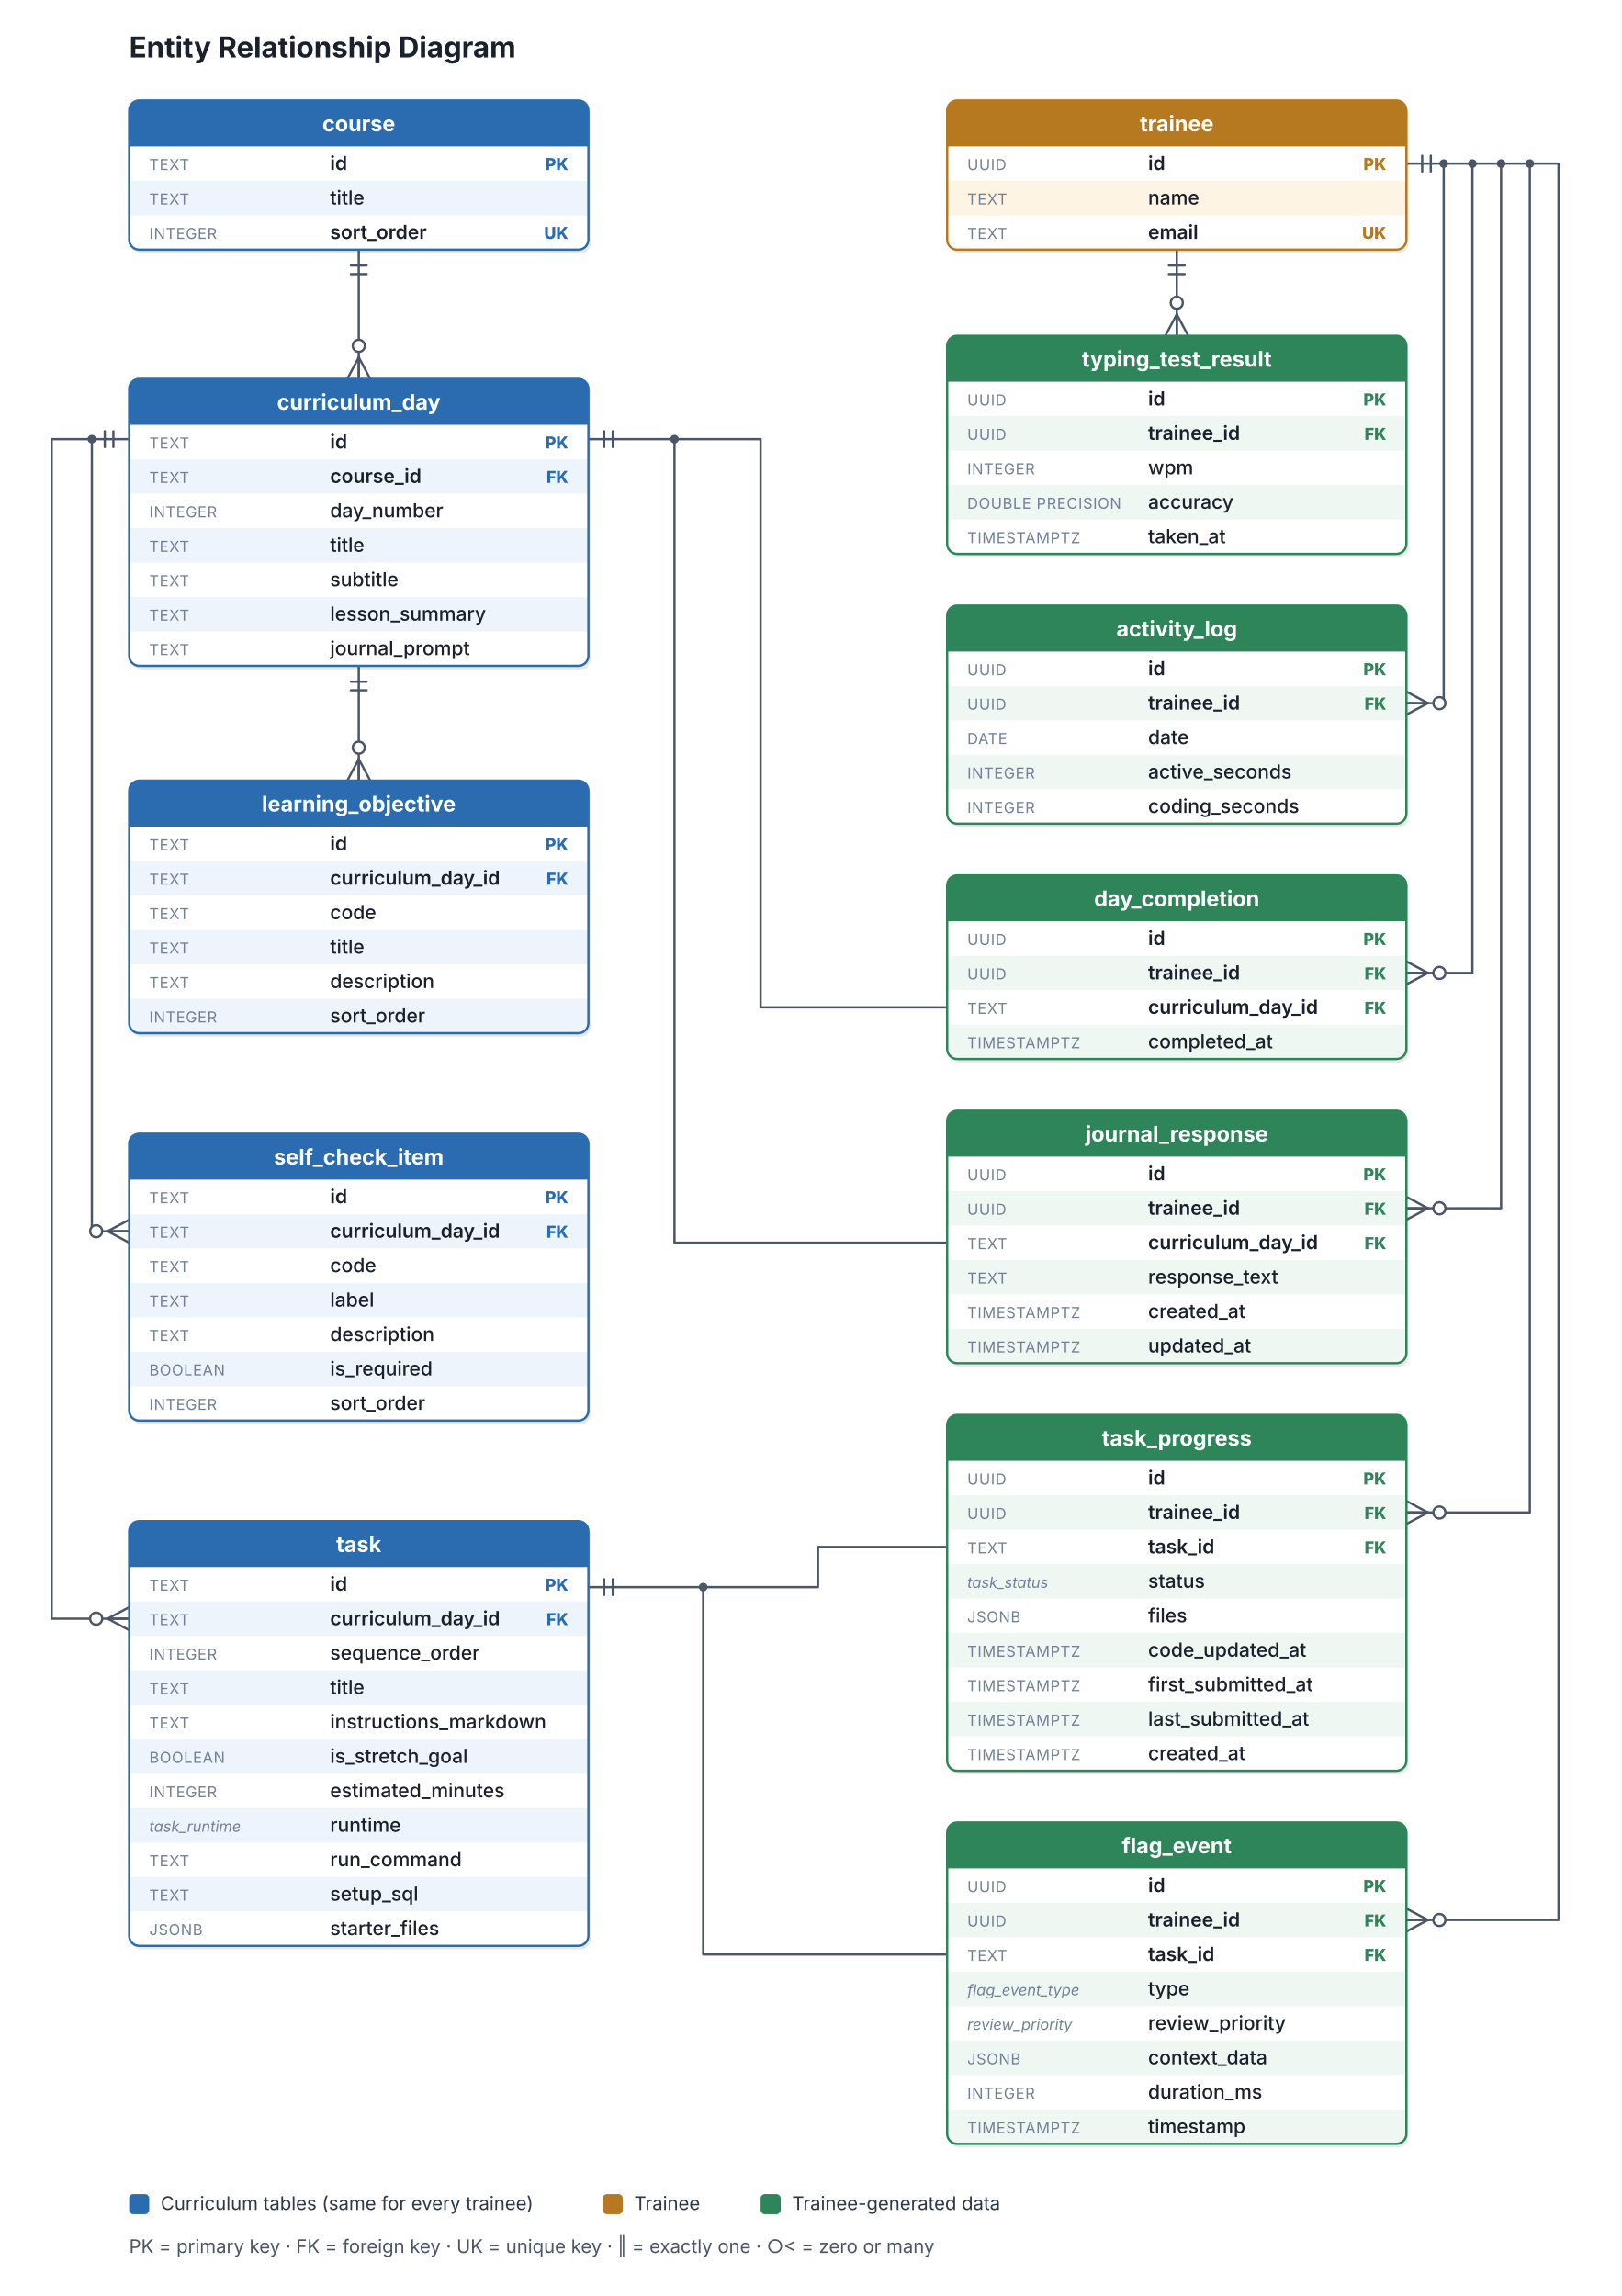
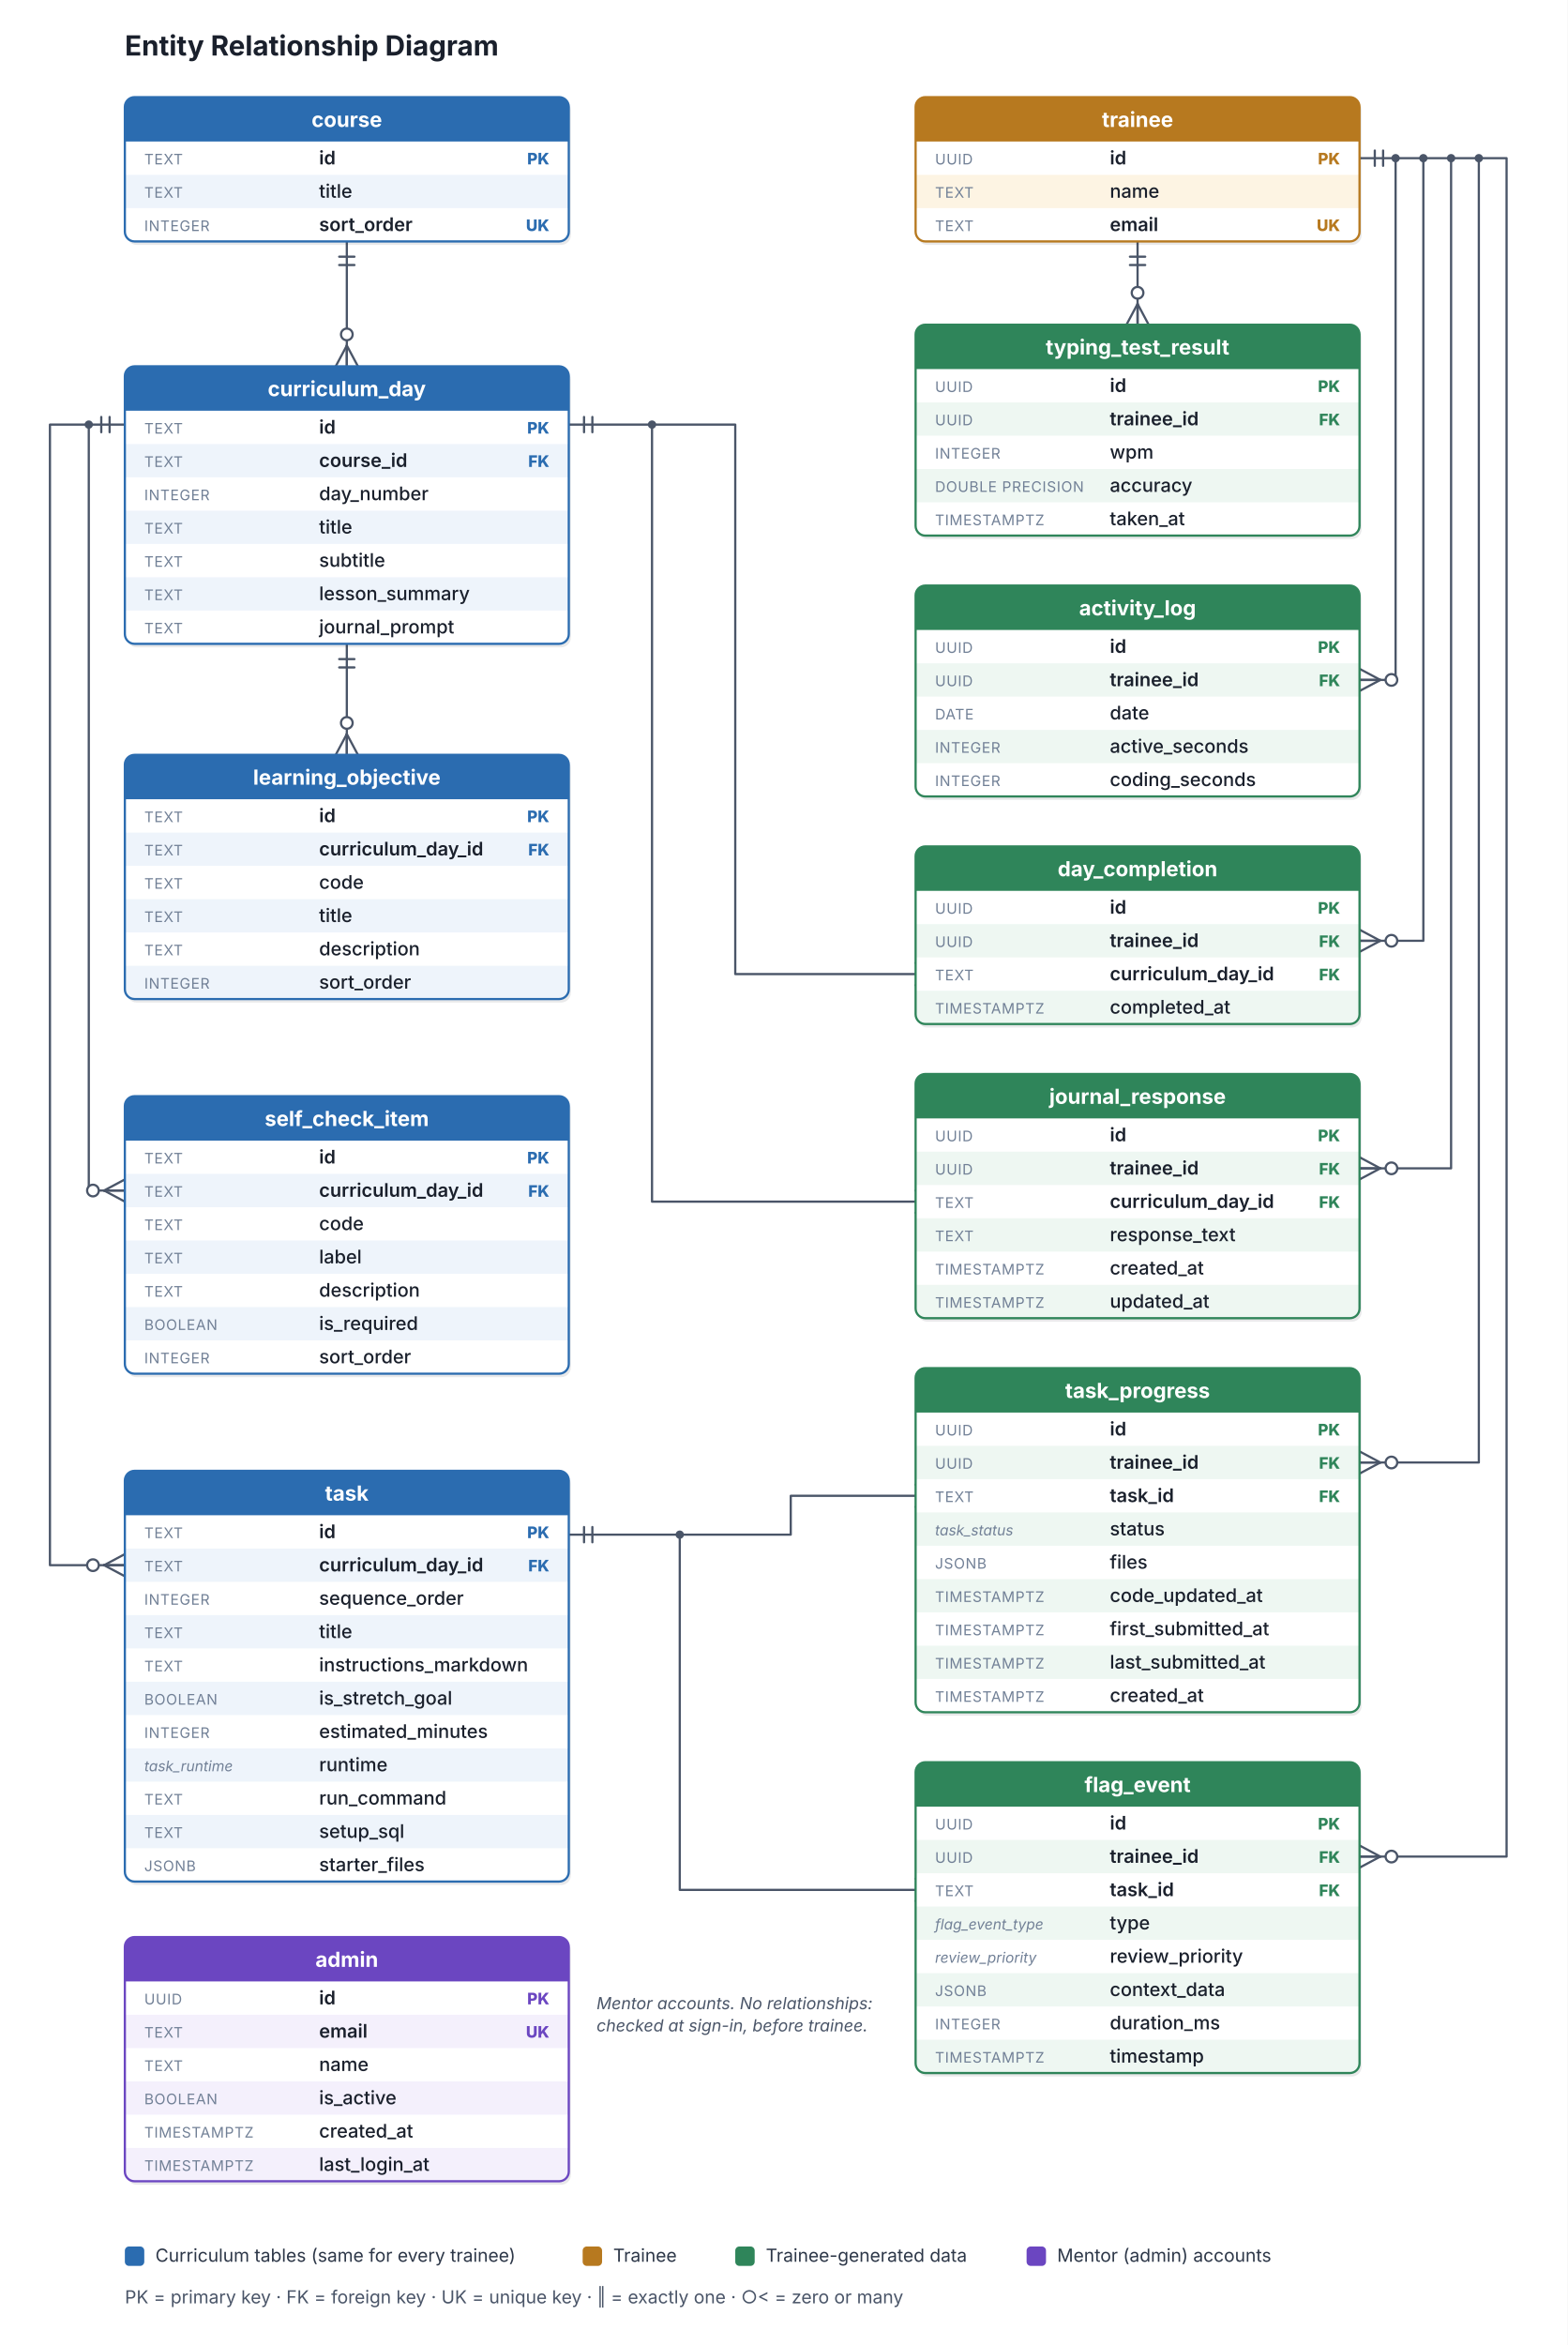
- <svg xmlns="http://www.w3.org/2000/svg" viewBox="0 0 1130 1600" width="1130" height="1600" font-family="Inter, 'Helvetica Neue', Helvetica, Arial, 'Liberation Sans', sans-serif">
-   <rect width="1130" height="1600" fill="#ffffff" />
+ <svg xmlns="http://www.w3.org/2000/svg" viewBox="0 0 1130 1690" width="1130" height="1690" font-family="Inter, 'Helvetica Neue', Helvetica, Arial, 'Liberation Sans', sans-serif">
+   <rect width="1130" height="1690" fill="#ffffff" />
  <text x="90" y="40" font-size="20" font-weight="700" fill="#1a202c">Entity Relationship Diagram</text>
  <g stroke="#4a5568" stroke-width="1.6" stroke-linecap="round" stroke-linejoin="round">
    <polyline points="250.0,174.0 250.0,264.0" fill="none" />
    <line x1="255.5" y1="185.0" x2="244.5" y2="185.0" />
    <line x1="255.5" y1="191.0" x2="244.5" y2="191.0" />
    <line x1="250.0" y1="249.0" x2="242.0" y2="264.0" />
    <line x1="250.0" y1="249.0" x2="250.0" y2="264.0" />
    <line x1="250.0" y1="249.0" x2="258.0" y2="264.0" />
    <circle cx="250.0" cy="241.0" r="4.2" fill="#ffffff" />
  </g>
  <g stroke="#4a5568" stroke-width="1.6" stroke-linecap="round" stroke-linejoin="round">
    <polyline points="250.0,464.0 250.0,544.0" fill="none" />
    <line x1="255.5" y1="475.0" x2="244.5" y2="475.0" />
    <line x1="255.5" y1="481.0" x2="244.5" y2="481.0" />
    <line x1="250.0" y1="529.0" x2="242.0" y2="544.0" />
    <line x1="250.0" y1="529.0" x2="250.0" y2="544.0" />
    <line x1="250.0" y1="529.0" x2="258.0" y2="544.0" />
    <circle cx="250.0" cy="521.0" r="4.2" fill="#ffffff" />
  </g>
  <g stroke="#4a5568" stroke-width="1.6" stroke-linecap="round" stroke-linejoin="round">
    <polyline points="820.0,174.0 820.0,234.0" fill="none" />
    <line x1="825.5" y1="185.0" x2="814.5" y2="185.0" />
    <line x1="825.5" y1="191.0" x2="814.5" y2="191.0" />
    <line x1="820.0" y1="219.0" x2="812.0" y2="234.0" />
    <line x1="820.0" y1="219.0" x2="820.0" y2="234.0" />
    <line x1="820.0" y1="219.0" x2="828.0" y2="234.0" />
    <circle cx="820.0" cy="211.0" r="4.2" fill="#ffffff" />
  </g>
  <g stroke="#4a5568" stroke-width="1.6" stroke-linecap="round" stroke-linejoin="round">
    <polyline points="64.0,306.0 64.0,858.0 90.0,858.0" fill="none" />
    <circle cx="64.0" cy="306.0" r="3" fill="#4a5568" stroke="none" />
    <line x1="75.0" y1="858.0" x2="90.0" y2="866.0" />
    <line x1="75.0" y1="858.0" x2="90.0" y2="858.0" />
    <line x1="75.0" y1="858.0" x2="90.0" y2="850.0" />
    <circle cx="67.0" cy="858.0" r="4.2" fill="#ffffff" />
  </g>
  <g stroke="#4a5568" stroke-width="1.6" stroke-linecap="round" stroke-linejoin="round">
    <polyline points="90.0,306.0 36.0,306.0 36.0,1128.0 90.0,1128.0" fill="none" />
    <line x1="79.0" y1="311.5" x2="79.0" y2="300.5" />
    <line x1="73.0" y1="311.5" x2="73.0" y2="300.5" />
    <line x1="75.0" y1="1128.0" x2="90.0" y2="1136.0" />
    <line x1="75.0" y1="1128.0" x2="90.0" y2="1128.0" />
    <line x1="75.0" y1="1128.0" x2="90.0" y2="1120.0" />
    <circle cx="67.0" cy="1128.0" r="4.2" fill="#ffffff" />
  </g>
  <g stroke="#4a5568" stroke-width="1.6" stroke-linecap="round" stroke-linejoin="round">
    <polyline points="470.0,306.0 470.0,866.0 660.0,866.0" fill="none" />
    <circle cx="470.0" cy="306.0" r="3" fill="#4a5568" stroke="none" />
    <line x1="675.0" y1="866.0" x2="660.0" y2="858.0" />
    <line x1="675.0" y1="866.0" x2="660.0" y2="866.0" />
    <line x1="675.0" y1="866.0" x2="660.0" y2="874.0" />
    <circle cx="683.0" cy="866.0" r="4.2" fill="#ffffff" />
  </g>
  <g stroke="#4a5568" stroke-width="1.6" stroke-linecap="round" stroke-linejoin="round">
    <polyline points="410.0,306.0 530.0,306.0 530.0,702.0 660.0,702.0" fill="none" />
    <line x1="421.0" y1="300.5" x2="421.0" y2="311.5" />
    <line x1="427.0" y1="300.5" x2="427.0" y2="311.5" />
    <line x1="675.0" y1="702.0" x2="660.0" y2="694.0" />
    <line x1="675.0" y1="702.0" x2="660.0" y2="702.0" />
    <line x1="675.0" y1="702.0" x2="660.0" y2="710.0" />
    <circle cx="683.0" cy="702.0" r="4.2" fill="#ffffff" />
  </g>
  <g stroke="#4a5568" stroke-width="1.6" stroke-linecap="round" stroke-linejoin="round">
    <polyline points="410.0,1106.0 570.0,1106.0 570.0,1078.0 660.0,1078.0" fill="none" />
    <line x1="421.0" y1="1100.5" x2="421.0" y2="1111.5" />
    <line x1="427.0" y1="1100.5" x2="427.0" y2="1111.5" />
    <line x1="675.0" y1="1078.0" x2="660.0" y2="1070.0" />
    <line x1="675.0" y1="1078.0" x2="660.0" y2="1078.0" />
    <line x1="675.0" y1="1078.0" x2="660.0" y2="1086.0" />
    <circle cx="683.0" cy="1078.0" r="4.2" fill="#ffffff" />
  </g>
  <g stroke="#4a5568" stroke-width="1.6" stroke-linecap="round" stroke-linejoin="round">
    <polyline points="490.0,1106.0 490.0,1362.0 660.0,1362.0" fill="none" />
    <circle cx="490.0" cy="1106.0" r="3" fill="#4a5568" stroke="none" />
    <line x1="675.0" y1="1362.0" x2="660.0" y2="1354.0" />
    <line x1="675.0" y1="1362.0" x2="660.0" y2="1362.0" />
    <line x1="675.0" y1="1362.0" x2="660.0" y2="1370.0" />
    <circle cx="683.0" cy="1362.0" r="4.2" fill="#ffffff" />
  </g>
  <g stroke="#4a5568" stroke-width="1.6" stroke-linecap="round" stroke-linejoin="round">
    <polyline points="980.0,114.0 1086.0,114.0 1086.0,1338.0 980.0,1338.0" fill="none" />
    <line x1="991.0" y1="108.5" x2="991.0" y2="119.5" />
    <line x1="997.0" y1="108.5" x2="997.0" y2="119.5" />
    <line x1="995.0" y1="1338.0" x2="980.0" y2="1330.0" />
    <line x1="995.0" y1="1338.0" x2="980.0" y2="1338.0" />
    <line x1="995.0" y1="1338.0" x2="980.0" y2="1346.0" />
    <circle cx="1003.0" cy="1338.0" r="4.2" fill="#ffffff" />
  </g>
  <g stroke="#4a5568" stroke-width="1.6" stroke-linecap="round" stroke-linejoin="round">
    <polyline points="1066.0,114.0 1066.0,1054.0 980.0,1054.0" fill="none" />
    <circle cx="1066.0" cy="114.0" r="3" fill="#4a5568" stroke="none" />
    <line x1="995.0" y1="1054.0" x2="980.0" y2="1046.0" />
    <line x1="995.0" y1="1054.0" x2="980.0" y2="1054.0" />
    <line x1="995.0" y1="1054.0" x2="980.0" y2="1062.0" />
    <circle cx="1003.0" cy="1054.0" r="4.2" fill="#ffffff" />
  </g>
  <g stroke="#4a5568" stroke-width="1.6" stroke-linecap="round" stroke-linejoin="round">
    <polyline points="1046.0,114.0 1046.0,842.0 980.0,842.0" fill="none" />
    <circle cx="1046.0" cy="114.0" r="3" fill="#4a5568" stroke="none" />
    <line x1="995.0" y1="842.0" x2="980.0" y2="834.0" />
    <line x1="995.0" y1="842.0" x2="980.0" y2="842.0" />
    <line x1="995.0" y1="842.0" x2="980.0" y2="850.0" />
    <circle cx="1003.0" cy="842.0" r="4.2" fill="#ffffff" />
  </g>
  <g stroke="#4a5568" stroke-width="1.6" stroke-linecap="round" stroke-linejoin="round">
    <polyline points="1026.0,114.0 1026.0,678.0 980.0,678.0" fill="none" />
    <circle cx="1026.0" cy="114.0" r="3" fill="#4a5568" stroke="none" />
    <line x1="995.0" y1="678.0" x2="980.0" y2="670.0" />
    <line x1="995.0" y1="678.0" x2="980.0" y2="678.0" />
    <line x1="995.0" y1="678.0" x2="980.0" y2="686.0" />
    <circle cx="1003.0" cy="678.0" r="4.2" fill="#ffffff" />
  </g>
  <g stroke="#4a5568" stroke-width="1.6" stroke-linecap="round" stroke-linejoin="round">
    <polyline points="1006.0,114.0 1006.0,490.0 980.0,490.0" fill="none" />
    <circle cx="1006.0" cy="114.0" r="3" fill="#4a5568" stroke="none" />
    <line x1="995.0" y1="490.0" x2="980.0" y2="482.0" />
    <line x1="995.0" y1="490.0" x2="980.0" y2="490.0" />
    <line x1="995.0" y1="490.0" x2="980.0" y2="498.0" />
    <circle cx="1003.0" cy="490.0" r="4.2" fill="#ffffff" />
  </g>
  <clipPath id="clip-course">
    <rect x="90" y="70" width="320" height="104" rx="7" />
  </clipPath>
  <rect x="91.5" y="72.5" width="320" height="104" rx="7" fill="#1a202c" opacity="0.10" />
  <g clip-path="url(#clip-course)">
    <rect x="90" y="70" width="320" height="104" fill="#ffffff" />
    <rect x="90" y="70" width="320" height="32" fill="#2b6cb0" />
    <rect x="90" y="126" width="320" height="24" fill="#eef4fb" />
  </g>
  <text x="250.0" y="91.5" text-anchor="middle" font-size="15" font-weight="700" fill="#ffffff">course</text>
  <text x="104" y="118.5" font-size="10.5" fill="#718096" letter-spacing="0.4">TEXT</text>
  <text x="230" y="118.5" font-size="13.5" font-weight="600" fill="#1a202c">id</text>
  <text x="396" y="118.5" text-anchor="end" font-size="11.5" font-weight="800" fill="#2b6cb0">PK</text>
  <text x="104" y="142.5" font-size="10.5" fill="#718096" letter-spacing="0.4">TEXT</text>
  <text x="230" y="142.5" font-size="13.5" font-weight="500" fill="#1a202c">title</text>
  <text x="104" y="166.5" font-size="10.5" fill="#718096" letter-spacing="0.4">INTEGER</text>
  <text x="230" y="166.5" font-size="13.5" font-weight="600" fill="#1a202c">sort_order</text>
  <text x="396" y="166.5" text-anchor="end" font-size="11.5" font-weight="800" fill="#2b6cb0">UK</text>
  <rect x="90" y="70" width="320" height="104" rx="7" fill="none" stroke="#2b6cb0" stroke-width="1.6" />
  <clipPath id="clip-curriculum_day">
    <rect x="90" y="264" width="320" height="200" rx="7" />
  </clipPath>
  <rect x="91.5" y="266.5" width="320" height="200" rx="7" fill="#1a202c" opacity="0.10" />
  <g clip-path="url(#clip-curriculum_day)">
    <rect x="90" y="264" width="320" height="200" fill="#ffffff" />
    <rect x="90" y="264" width="320" height="32" fill="#2b6cb0" />
    <rect x="90" y="320" width="320" height="24" fill="#eef4fb" />
    <rect x="90" y="368" width="320" height="24" fill="#eef4fb" />
    <rect x="90" y="416" width="320" height="24" fill="#eef4fb" />
  </g>
  <text x="250.0" y="285.5" text-anchor="middle" font-size="15" font-weight="700" fill="#ffffff">curriculum_day</text>
  <text x="104" y="312.5" font-size="10.5" fill="#718096" letter-spacing="0.4">TEXT</text>
  <text x="230" y="312.5" font-size="13.5" font-weight="600" fill="#1a202c">id</text>
  <text x="396" y="312.5" text-anchor="end" font-size="11.5" font-weight="800" fill="#2b6cb0">PK</text>
  <text x="104" y="336.5" font-size="10.5" fill="#718096" letter-spacing="0.4">TEXT</text>
  <text x="230" y="336.5" font-size="13.5" font-weight="600" fill="#1a202c">course_id</text>
  <text x="396" y="336.5" text-anchor="end" font-size="11.5" font-weight="800" fill="#2b6cb0">FK</text>
  <text x="104" y="360.5" font-size="10.5" fill="#718096" letter-spacing="0.4">INTEGER</text>
  <text x="230" y="360.5" font-size="13.5" font-weight="500" fill="#1a202c">day_number</text>
  <text x="104" y="384.5" font-size="10.5" fill="#718096" letter-spacing="0.4">TEXT</text>
  <text x="230" y="384.5" font-size="13.5" font-weight="500" fill="#1a202c">title</text>
  <text x="104" y="408.5" font-size="10.5" fill="#718096" letter-spacing="0.4">TEXT</text>
  <text x="230" y="408.5" font-size="13.5" font-weight="500" fill="#1a202c">subtitle</text>
  <text x="104" y="432.5" font-size="10.5" fill="#718096" letter-spacing="0.4">TEXT</text>
  <text x="230" y="432.5" font-size="13.5" font-weight="500" fill="#1a202c">lesson_summary</text>
  <text x="104" y="456.5" font-size="10.5" fill="#718096" letter-spacing="0.4">TEXT</text>
  <text x="230" y="456.5" font-size="13.5" font-weight="500" fill="#1a202c">journal_prompt</text>
  <rect x="90" y="264" width="320" height="200" rx="7" fill="none" stroke="#2b6cb0" stroke-width="1.6" />
  <clipPath id="clip-learning_objective">
    <rect x="90" y="544" width="320" height="176" rx="7" />
  </clipPath>
  <rect x="91.5" y="546.5" width="320" height="176" rx="7" fill="#1a202c" opacity="0.10" />
  <g clip-path="url(#clip-learning_objective)">
    <rect x="90" y="544" width="320" height="176" fill="#ffffff" />
    <rect x="90" y="544" width="320" height="32" fill="#2b6cb0" />
    <rect x="90" y="600" width="320" height="24" fill="#eef4fb" />
    <rect x="90" y="648" width="320" height="24" fill="#eef4fb" />
    <rect x="90" y="696" width="320" height="24" fill="#eef4fb" />
  </g>
  <text x="250.0" y="565.5" text-anchor="middle" font-size="15" font-weight="700" fill="#ffffff">learning_objective</text>
  <text x="104" y="592.5" font-size="10.5" fill="#718096" letter-spacing="0.4">TEXT</text>
  <text x="230" y="592.5" font-size="13.5" font-weight="600" fill="#1a202c">id</text>
  <text x="396" y="592.5" text-anchor="end" font-size="11.5" font-weight="800" fill="#2b6cb0">PK</text>
  <text x="104" y="616.5" font-size="10.5" fill="#718096" letter-spacing="0.4">TEXT</text>
  <text x="230" y="616.5" font-size="13.5" font-weight="600" fill="#1a202c">curriculum_day_id</text>
  <text x="396" y="616.5" text-anchor="end" font-size="11.5" font-weight="800" fill="#2b6cb0">FK</text>
  <text x="104" y="640.5" font-size="10.5" fill="#718096" letter-spacing="0.4">TEXT</text>
  <text x="230" y="640.5" font-size="13.5" font-weight="500" fill="#1a202c">code</text>
  <text x="104" y="664.5" font-size="10.5" fill="#718096" letter-spacing="0.4">TEXT</text>
  <text x="230" y="664.5" font-size="13.5" font-weight="500" fill="#1a202c">title</text>
  <text x="104" y="688.5" font-size="10.5" fill="#718096" letter-spacing="0.4">TEXT</text>
  <text x="230" y="688.5" font-size="13.5" font-weight="500" fill="#1a202c">description</text>
  <text x="104" y="712.5" font-size="10.5" fill="#718096" letter-spacing="0.4">INTEGER</text>
  <text x="230" y="712.5" font-size="13.5" font-weight="500" fill="#1a202c">sort_order</text>
  <rect x="90" y="544" width="320" height="176" rx="7" fill="none" stroke="#2b6cb0" stroke-width="1.6" />
  <clipPath id="clip-self_check_item">
    <rect x="90" y="790" width="320" height="200" rx="7" />
  </clipPath>
  <rect x="91.5" y="792.5" width="320" height="200" rx="7" fill="#1a202c" opacity="0.10" />
  <g clip-path="url(#clip-self_check_item)">
    <rect x="90" y="790" width="320" height="200" fill="#ffffff" />
    <rect x="90" y="790" width="320" height="32" fill="#2b6cb0" />
    <rect x="90" y="846" width="320" height="24" fill="#eef4fb" />
    <rect x="90" y="894" width="320" height="24" fill="#eef4fb" />
    <rect x="90" y="942" width="320" height="24" fill="#eef4fb" />
  </g>
  <text x="250.0" y="811.5" text-anchor="middle" font-size="15" font-weight="700" fill="#ffffff">self_check_item</text>
  <text x="104" y="838.5" font-size="10.5" fill="#718096" letter-spacing="0.4">TEXT</text>
  <text x="230" y="838.5" font-size="13.5" font-weight="600" fill="#1a202c">id</text>
  <text x="396" y="838.5" text-anchor="end" font-size="11.5" font-weight="800" fill="#2b6cb0">PK</text>
  <text x="104" y="862.5" font-size="10.5" fill="#718096" letter-spacing="0.4">TEXT</text>
  <text x="230" y="862.5" font-size="13.5" font-weight="600" fill="#1a202c">curriculum_day_id</text>
  <text x="396" y="862.5" text-anchor="end" font-size="11.5" font-weight="800" fill="#2b6cb0">FK</text>
  <text x="104" y="886.5" font-size="10.5" fill="#718096" letter-spacing="0.4">TEXT</text>
  <text x="230" y="886.5" font-size="13.5" font-weight="500" fill="#1a202c">code</text>
  <text x="104" y="910.5" font-size="10.5" fill="#718096" letter-spacing="0.4">TEXT</text>
  <text x="230" y="910.5" font-size="13.5" font-weight="500" fill="#1a202c">label</text>
  <text x="104" y="934.5" font-size="10.5" fill="#718096" letter-spacing="0.4">TEXT</text>
  <text x="230" y="934.5" font-size="13.5" font-weight="500" fill="#1a202c">description</text>
  <text x="104" y="958.5" font-size="10.5" fill="#718096" letter-spacing="0.4">BOOLEAN</text>
  <text x="230" y="958.5" font-size="13.5" font-weight="500" fill="#1a202c">is_required</text>
  <text x="104" y="982.5" font-size="10.5" fill="#718096" letter-spacing="0.4">INTEGER</text>
  <text x="230" y="982.5" font-size="13.5" font-weight="500" fill="#1a202c">sort_order</text>
  <rect x="90" y="790" width="320" height="200" rx="7" fill="none" stroke="#2b6cb0" stroke-width="1.6" />
  <clipPath id="clip-task">
    <rect x="90" y="1060" width="320" height="296" rx="7" />
  </clipPath>
  <rect x="91.5" y="1062.5" width="320" height="296" rx="7" fill="#1a202c" opacity="0.10" />
  <g clip-path="url(#clip-task)">
    <rect x="90" y="1060" width="320" height="296" fill="#ffffff" />
    <rect x="90" y="1060" width="320" height="32" fill="#2b6cb0" />
    <rect x="90" y="1116" width="320" height="24" fill="#eef4fb" />
    <rect x="90" y="1164" width="320" height="24" fill="#eef4fb" />
    <rect x="90" y="1212" width="320" height="24" fill="#eef4fb" />
    <rect x="90" y="1260" width="320" height="24" fill="#eef4fb" />
    <rect x="90" y="1308" width="320" height="24" fill="#eef4fb" />
  </g>
  <text x="250.0" y="1081.5" text-anchor="middle" font-size="15" font-weight="700" fill="#ffffff">task</text>
  <text x="104" y="1108.5" font-size="10.5" fill="#718096" letter-spacing="0.4">TEXT</text>
  <text x="230" y="1108.5" font-size="13.5" font-weight="600" fill="#1a202c">id</text>
  <text x="396" y="1108.5" text-anchor="end" font-size="11.5" font-weight="800" fill="#2b6cb0">PK</text>
  <text x="104" y="1132.5" font-size="10.5" fill="#718096" letter-spacing="0.4">TEXT</text>
  <text x="230" y="1132.5" font-size="13.5" font-weight="600" fill="#1a202c">curriculum_day_id</text>
  <text x="396" y="1132.5" text-anchor="end" font-size="11.5" font-weight="800" fill="#2b6cb0">FK</text>
  <text x="104" y="1156.5" font-size="10.5" fill="#718096" letter-spacing="0.4">INTEGER</text>
  <text x="230" y="1156.5" font-size="13.5" font-weight="500" fill="#1a202c">sequence_order</text>
  <text x="104" y="1180.5" font-size="10.5" fill="#718096" letter-spacing="0.4">TEXT</text>
  <text x="230" y="1180.5" font-size="13.5" font-weight="500" fill="#1a202c">title</text>
  <text x="104" y="1204.5" font-size="10.5" fill="#718096" letter-spacing="0.4">TEXT</text>
  <text x="230" y="1204.5" font-size="13.5" font-weight="500" fill="#1a202c">instructions_markdown</text>
  <text x="104" y="1228.5" font-size="10.5" fill="#718096" letter-spacing="0.4">BOOLEAN</text>
  <text x="230" y="1228.5" font-size="13.5" font-weight="500" fill="#1a202c">is_stretch_goal</text>
  <text x="104" y="1252.5" font-size="10.5" fill="#718096" letter-spacing="0.4">INTEGER</text>
  <text x="230" y="1252.5" font-size="13.5" font-weight="500" fill="#1a202c">estimated_minutes</text>
  <text x="104" y="1276.5" font-size="10.5" fill="#718096" font-style="italic">task_runtime</text>
  <text x="230" y="1276.5" font-size="13.5" font-weight="500" fill="#1a202c">runtime</text>
  <text x="104" y="1300.5" font-size="10.5" fill="#718096" letter-spacing="0.4">TEXT</text>
  <text x="230" y="1300.5" font-size="13.5" font-weight="500" fill="#1a202c">run_command</text>
  <text x="104" y="1324.5" font-size="10.5" fill="#718096" letter-spacing="0.4">TEXT</text>
  <text x="230" y="1324.5" font-size="13.5" font-weight="500" fill="#1a202c">setup_sql</text>
  <text x="104" y="1348.5" font-size="10.5" fill="#718096" letter-spacing="0.4">JSONB</text>
  <text x="230" y="1348.5" font-size="13.5" font-weight="500" fill="#1a202c">starter_files</text>
  <rect x="90" y="1060" width="320" height="296" rx="7" fill="none" stroke="#2b6cb0" stroke-width="1.6" />
  <clipPath id="clip-trainee">
    <rect x="660" y="70" width="320" height="104" rx="7" />
  </clipPath>
  <rect x="661.5" y="72.5" width="320" height="104" rx="7" fill="#1a202c" opacity="0.10" />
  <g clip-path="url(#clip-trainee)">
    <rect x="660" y="70" width="320" height="104" fill="#ffffff" />
    <rect x="660" y="70" width="320" height="32" fill="#b7791f" />
    <rect x="660" y="126" width="320" height="24" fill="#fdf4e3" />
  </g>
  <text x="820.0" y="91.5" text-anchor="middle" font-size="15" font-weight="700" fill="#ffffff">trainee</text>
  <text x="674" y="118.5" font-size="10.5" fill="#718096" letter-spacing="0.4">UUID</text>
  <text x="800" y="118.5" font-size="13.5" font-weight="600" fill="#1a202c">id</text>
  <text x="966" y="118.5" text-anchor="end" font-size="11.5" font-weight="800" fill="#b7791f">PK</text>
  <text x="674" y="142.5" font-size="10.5" fill="#718096" letter-spacing="0.4">TEXT</text>
  <text x="800" y="142.5" font-size="13.5" font-weight="500" fill="#1a202c">name</text>
  <text x="674" y="166.5" font-size="10.5" fill="#718096" letter-spacing="0.4">TEXT</text>
  <text x="800" y="166.5" font-size="13.5" font-weight="600" fill="#1a202c">email</text>
  <text x="966" y="166.5" text-anchor="end" font-size="11.5" font-weight="800" fill="#b7791f">UK</text>
  <rect x="660" y="70" width="320" height="104" rx="7" fill="none" stroke="#b7791f" stroke-width="1.6" />
  <clipPath id="clip-typing_test_result">
    <rect x="660" y="234" width="320" height="152" rx="7" />
  </clipPath>
  <rect x="661.5" y="236.5" width="320" height="152" rx="7" fill="#1a202c" opacity="0.10" />
  <g clip-path="url(#clip-typing_test_result)">
    <rect x="660" y="234" width="320" height="152" fill="#ffffff" />
    <rect x="660" y="234" width="320" height="32" fill="#2f855a" />
    <rect x="660" y="290" width="320" height="24" fill="#eef7f2" />
    <rect x="660" y="338" width="320" height="24" fill="#eef7f2" />
  </g>
  <text x="820.0" y="255.5" text-anchor="middle" font-size="15" font-weight="700" fill="#ffffff">typing_test_result</text>
  <text x="674" y="282.5" font-size="10.5" fill="#718096" letter-spacing="0.4">UUID</text>
  <text x="800" y="282.5" font-size="13.5" font-weight="600" fill="#1a202c">id</text>
  <text x="966" y="282.5" text-anchor="end" font-size="11.5" font-weight="800" fill="#2f855a">PK</text>
  <text x="674" y="306.5" font-size="10.5" fill="#718096" letter-spacing="0.4">UUID</text>
  <text x="800" y="306.5" font-size="13.5" font-weight="600" fill="#1a202c">trainee_id</text>
  <text x="966" y="306.5" text-anchor="end" font-size="11.5" font-weight="800" fill="#2f855a">FK</text>
  <text x="674" y="330.5" font-size="10.5" fill="#718096" letter-spacing="0.4">INTEGER</text>
  <text x="800" y="330.5" font-size="13.5" font-weight="500" fill="#1a202c">wpm</text>
  <text x="674" y="354.5" font-size="10.5" fill="#718096" letter-spacing="0.4">DOUBLE PRECISION</text>
  <text x="800" y="354.5" font-size="13.5" font-weight="500" fill="#1a202c">accuracy</text>
  <text x="674" y="378.5" font-size="10.5" fill="#718096" letter-spacing="0.4">TIMESTAMPTZ</text>
  <text x="800" y="378.5" font-size="13.5" font-weight="500" fill="#1a202c">taken_at</text>
  <rect x="660" y="234" width="320" height="152" rx="7" fill="none" stroke="#2f855a" stroke-width="1.6" />
  <clipPath id="clip-activity_log">
    <rect x="660" y="422" width="320" height="152" rx="7" />
  </clipPath>
  <rect x="661.5" y="424.5" width="320" height="152" rx="7" fill="#1a202c" opacity="0.10" />
  <g clip-path="url(#clip-activity_log)">
    <rect x="660" y="422" width="320" height="152" fill="#ffffff" />
    <rect x="660" y="422" width="320" height="32" fill="#2f855a" />
    <rect x="660" y="478" width="320" height="24" fill="#eef7f2" />
    <rect x="660" y="526" width="320" height="24" fill="#eef7f2" />
  </g>
  <text x="820.0" y="443.5" text-anchor="middle" font-size="15" font-weight="700" fill="#ffffff">activity_log</text>
  <text x="674" y="470.5" font-size="10.5" fill="#718096" letter-spacing="0.4">UUID</text>
  <text x="800" y="470.5" font-size="13.5" font-weight="600" fill="#1a202c">id</text>
  <text x="966" y="470.5" text-anchor="end" font-size="11.5" font-weight="800" fill="#2f855a">PK</text>
  <text x="674" y="494.5" font-size="10.5" fill="#718096" letter-spacing="0.4">UUID</text>
  <text x="800" y="494.5" font-size="13.5" font-weight="600" fill="#1a202c">trainee_id</text>
  <text x="966" y="494.5" text-anchor="end" font-size="11.5" font-weight="800" fill="#2f855a">FK</text>
  <text x="674" y="518.5" font-size="10.5" fill="#718096" letter-spacing="0.4">DATE</text>
  <text x="800" y="518.5" font-size="13.5" font-weight="500" fill="#1a202c">date</text>
  <text x="674" y="542.5" font-size="10.5" fill="#718096" letter-spacing="0.4">INTEGER</text>
  <text x="800" y="542.5" font-size="13.5" font-weight="500" fill="#1a202c">active_seconds</text>
  <text x="674" y="566.5" font-size="10.5" fill="#718096" letter-spacing="0.4">INTEGER</text>
  <text x="800" y="566.5" font-size="13.5" font-weight="500" fill="#1a202c">coding_seconds</text>
  <rect x="660" y="422" width="320" height="152" rx="7" fill="none" stroke="#2f855a" stroke-width="1.6" />
  <clipPath id="clip-day_completion">
    <rect x="660" y="610" width="320" height="128" rx="7" />
  </clipPath>
  <rect x="661.5" y="612.5" width="320" height="128" rx="7" fill="#1a202c" opacity="0.10" />
  <g clip-path="url(#clip-day_completion)">
    <rect x="660" y="610" width="320" height="128" fill="#ffffff" />
    <rect x="660" y="610" width="320" height="32" fill="#2f855a" />
    <rect x="660" y="666" width="320" height="24" fill="#eef7f2" />
    <rect x="660" y="714" width="320" height="24" fill="#eef7f2" />
  </g>
  <text x="820.0" y="631.5" text-anchor="middle" font-size="15" font-weight="700" fill="#ffffff">day_completion</text>
  <text x="674" y="658.5" font-size="10.5" fill="#718096" letter-spacing="0.4">UUID</text>
  <text x="800" y="658.5" font-size="13.5" font-weight="600" fill="#1a202c">id</text>
  <text x="966" y="658.5" text-anchor="end" font-size="11.5" font-weight="800" fill="#2f855a">PK</text>
  <text x="674" y="682.5" font-size="10.5" fill="#718096" letter-spacing="0.4">UUID</text>
  <text x="800" y="682.5" font-size="13.5" font-weight="600" fill="#1a202c">trainee_id</text>
  <text x="966" y="682.5" text-anchor="end" font-size="11.5" font-weight="800" fill="#2f855a">FK</text>
  <text x="674" y="706.5" font-size="10.5" fill="#718096" letter-spacing="0.4">TEXT</text>
  <text x="800" y="706.5" font-size="13.5" font-weight="600" fill="#1a202c">curriculum_day_id</text>
  <text x="966" y="706.5" text-anchor="end" font-size="11.5" font-weight="800" fill="#2f855a">FK</text>
  <text x="674" y="730.5" font-size="10.5" fill="#718096" letter-spacing="0.4">TIMESTAMPTZ</text>
  <text x="800" y="730.5" font-size="13.5" font-weight="500" fill="#1a202c">completed_at</text>
  <rect x="660" y="610" width="320" height="128" rx="7" fill="none" stroke="#2f855a" stroke-width="1.6" />
  <clipPath id="clip-journal_response">
    <rect x="660" y="774" width="320" height="176" rx="7" />
  </clipPath>
  <rect x="661.5" y="776.5" width="320" height="176" rx="7" fill="#1a202c" opacity="0.10" />
  <g clip-path="url(#clip-journal_response)">
    <rect x="660" y="774" width="320" height="176" fill="#ffffff" />
    <rect x="660" y="774" width="320" height="32" fill="#2f855a" />
    <rect x="660" y="830" width="320" height="24" fill="#eef7f2" />
    <rect x="660" y="878" width="320" height="24" fill="#eef7f2" />
    <rect x="660" y="926" width="320" height="24" fill="#eef7f2" />
  </g>
  <text x="820.0" y="795.5" text-anchor="middle" font-size="15" font-weight="700" fill="#ffffff">journal_response</text>
  <text x="674" y="822.5" font-size="10.5" fill="#718096" letter-spacing="0.4">UUID</text>
  <text x="800" y="822.5" font-size="13.5" font-weight="600" fill="#1a202c">id</text>
  <text x="966" y="822.5" text-anchor="end" font-size="11.5" font-weight="800" fill="#2f855a">PK</text>
  <text x="674" y="846.5" font-size="10.5" fill="#718096" letter-spacing="0.4">UUID</text>
  <text x="800" y="846.5" font-size="13.5" font-weight="600" fill="#1a202c">trainee_id</text>
  <text x="966" y="846.5" text-anchor="end" font-size="11.5" font-weight="800" fill="#2f855a">FK</text>
  <text x="674" y="870.5" font-size="10.5" fill="#718096" letter-spacing="0.4">TEXT</text>
  <text x="800" y="870.5" font-size="13.5" font-weight="600" fill="#1a202c">curriculum_day_id</text>
  <text x="966" y="870.5" text-anchor="end" font-size="11.5" font-weight="800" fill="#2f855a">FK</text>
  <text x="674" y="894.5" font-size="10.5" fill="#718096" letter-spacing="0.4">TEXT</text>
  <text x="800" y="894.5" font-size="13.5" font-weight="500" fill="#1a202c">response_text</text>
  <text x="674" y="918.5" font-size="10.5" fill="#718096" letter-spacing="0.4">TIMESTAMPTZ</text>
  <text x="800" y="918.5" font-size="13.5" font-weight="500" fill="#1a202c">created_at</text>
  <text x="674" y="942.5" font-size="10.5" fill="#718096" letter-spacing="0.4">TIMESTAMPTZ</text>
  <text x="800" y="942.5" font-size="13.5" font-weight="500" fill="#1a202c">updated_at</text>
  <rect x="660" y="774" width="320" height="176" rx="7" fill="none" stroke="#2f855a" stroke-width="1.6" />
  <clipPath id="clip-task_progress">
    <rect x="660" y="986" width="320" height="248" rx="7" />
  </clipPath>
  <rect x="661.5" y="988.5" width="320" height="248" rx="7" fill="#1a202c" opacity="0.10" />
  <g clip-path="url(#clip-task_progress)">
    <rect x="660" y="986" width="320" height="248" fill="#ffffff" />
    <rect x="660" y="986" width="320" height="32" fill="#2f855a" />
    <rect x="660" y="1042" width="320" height="24" fill="#eef7f2" />
    <rect x="660" y="1090" width="320" height="24" fill="#eef7f2" />
    <rect x="660" y="1138" width="320" height="24" fill="#eef7f2" />
    <rect x="660" y="1186" width="320" height="24" fill="#eef7f2" />
  </g>
  <text x="820.0" y="1007.5" text-anchor="middle" font-size="15" font-weight="700" fill="#ffffff">task_progress</text>
  <text x="674" y="1034.5" font-size="10.5" fill="#718096" letter-spacing="0.4">UUID</text>
  <text x="800" y="1034.5" font-size="13.5" font-weight="600" fill="#1a202c">id</text>
  <text x="966" y="1034.5" text-anchor="end" font-size="11.5" font-weight="800" fill="#2f855a">PK</text>
  <text x="674" y="1058.5" font-size="10.5" fill="#718096" letter-spacing="0.4">UUID</text>
  <text x="800" y="1058.5" font-size="13.5" font-weight="600" fill="#1a202c">trainee_id</text>
  <text x="966" y="1058.5" text-anchor="end" font-size="11.5" font-weight="800" fill="#2f855a">FK</text>
  <text x="674" y="1082.5" font-size="10.5" fill="#718096" letter-spacing="0.4">TEXT</text>
  <text x="800" y="1082.5" font-size="13.5" font-weight="600" fill="#1a202c">task_id</text>
  <text x="966" y="1082.5" text-anchor="end" font-size="11.5" font-weight="800" fill="#2f855a">FK</text>
  <text x="674" y="1106.5" font-size="10.5" fill="#718096" font-style="italic">task_status</text>
  <text x="800" y="1106.5" font-size="13.5" font-weight="500" fill="#1a202c">status</text>
  <text x="674" y="1130.5" font-size="10.5" fill="#718096" letter-spacing="0.4">JSONB</text>
  <text x="800" y="1130.5" font-size="13.5" font-weight="500" fill="#1a202c">files</text>
  <text x="674" y="1154.5" font-size="10.5" fill="#718096" letter-spacing="0.4">TIMESTAMPTZ</text>
  <text x="800" y="1154.5" font-size="13.5" font-weight="500" fill="#1a202c">code_updated_at</text>
  <text x="674" y="1178.5" font-size="10.5" fill="#718096" letter-spacing="0.4">TIMESTAMPTZ</text>
  <text x="800" y="1178.5" font-size="13.5" font-weight="500" fill="#1a202c">first_submitted_at</text>
  <text x="674" y="1202.5" font-size="10.5" fill="#718096" letter-spacing="0.4">TIMESTAMPTZ</text>
  <text x="800" y="1202.5" font-size="13.5" font-weight="500" fill="#1a202c">last_submitted_at</text>
  <text x="674" y="1226.5" font-size="10.5" fill="#718096" letter-spacing="0.4">TIMESTAMPTZ</text>
  <text x="800" y="1226.5" font-size="13.5" font-weight="500" fill="#1a202c">created_at</text>
  <rect x="660" y="986" width="320" height="248" rx="7" fill="none" stroke="#2f855a" stroke-width="1.6" />
  <clipPath id="clip-flag_event">
    <rect x="660" y="1270" width="320" height="224" rx="7" />
  </clipPath>
  <rect x="661.5" y="1272.5" width="320" height="224" rx="7" fill="#1a202c" opacity="0.10" />
  <g clip-path="url(#clip-flag_event)">
    <rect x="660" y="1270" width="320" height="224" fill="#ffffff" />
    <rect x="660" y="1270" width="320" height="32" fill="#2f855a" />
    <rect x="660" y="1326" width="320" height="24" fill="#eef7f2" />
    <rect x="660" y="1374" width="320" height="24" fill="#eef7f2" />
    <rect x="660" y="1422" width="320" height="24" fill="#eef7f2" />
    <rect x="660" y="1470" width="320" height="24" fill="#eef7f2" />
  </g>
  <text x="820.0" y="1291.5" text-anchor="middle" font-size="15" font-weight="700" fill="#ffffff">flag_event</text>
  <text x="674" y="1318.5" font-size="10.5" fill="#718096" letter-spacing="0.4">UUID</text>
  <text x="800" y="1318.5" font-size="13.5" font-weight="600" fill="#1a202c">id</text>
  <text x="966" y="1318.5" text-anchor="end" font-size="11.5" font-weight="800" fill="#2f855a">PK</text>
  <text x="674" y="1342.5" font-size="10.5" fill="#718096" letter-spacing="0.4">UUID</text>
  <text x="800" y="1342.5" font-size="13.5" font-weight="600" fill="#1a202c">trainee_id</text>
  <text x="966" y="1342.5" text-anchor="end" font-size="11.5" font-weight="800" fill="#2f855a">FK</text>
  <text x="674" y="1366.5" font-size="10.5" fill="#718096" letter-spacing="0.4">TEXT</text>
  <text x="800" y="1366.5" font-size="13.5" font-weight="600" fill="#1a202c">task_id</text>
  <text x="966" y="1366.5" text-anchor="end" font-size="11.5" font-weight="800" fill="#2f855a">FK</text>
  <text x="674" y="1390.5" font-size="10.5" fill="#718096" font-style="italic">flag_event_type</text>
  <text x="800" y="1390.5" font-size="13.5" font-weight="500" fill="#1a202c">type</text>
  <text x="674" y="1414.5" font-size="10.5" fill="#718096" font-style="italic">review_priority</text>
  <text x="800" y="1414.5" font-size="13.5" font-weight="500" fill="#1a202c">review_priority</text>
  <text x="674" y="1438.5" font-size="10.5" fill="#718096" letter-spacing="0.4">JSONB</text>
  <text x="800" y="1438.5" font-size="13.5" font-weight="500" fill="#1a202c">context_data</text>
  <text x="674" y="1462.5" font-size="10.5" fill="#718096" letter-spacing="0.4">INTEGER</text>
  <text x="800" y="1462.5" font-size="13.5" font-weight="500" fill="#1a202c">duration_ms</text>
  <text x="674" y="1486.5" font-size="10.5" fill="#718096" letter-spacing="0.4">TIMESTAMPTZ</text>
  <text x="800" y="1486.5" font-size="13.5" font-weight="500" fill="#1a202c">timestamp</text>
  <rect x="660" y="1270" width="320" height="224" rx="7" fill="none" stroke="#2f855a" stroke-width="1.6" />
+   <clipPath id="clip-admin">
+     <rect x="90" y="1396" width="320" height="176" rx="7" />
+   </clipPath>
+   <rect x="91.5" y="1398.5" width="320" height="176" rx="7" fill="#1a202c" opacity="0.10" />
+   <g clip-path="url(#clip-admin)">
+     <rect x="90" y="1396" width="320" height="176" fill="#ffffff" />
+     <rect x="90" y="1396" width="320" height="32" fill="#6b46c1" />
+     <rect x="90" y="1452" width="320" height="24" fill="#f4f0fc" />
+     <rect x="90" y="1500" width="320" height="24" fill="#f4f0fc" />
+     <rect x="90" y="1548" width="320" height="24" fill="#f4f0fc" />
+   </g>
+   <text x="250.0" y="1417.5" text-anchor="middle" font-size="15" font-weight="700" fill="#ffffff">admin</text>
+   <text x="104" y="1444.5" font-size="10.5" fill="#718096" letter-spacing="0.4">UUID</text>
+   <text x="230" y="1444.5" font-size="13.5" font-weight="600" fill="#1a202c">id</text>
+   <text x="396" y="1444.5" text-anchor="end" font-size="11.5" font-weight="800" fill="#6b46c1">PK</text>
+   <text x="104" y="1468.5" font-size="10.5" fill="#718096" letter-spacing="0.4">TEXT</text>
+   <text x="230" y="1468.5" font-size="13.5" font-weight="600" fill="#1a202c">email</text>
+   <text x="396" y="1468.5" text-anchor="end" font-size="11.5" font-weight="800" fill="#6b46c1">UK</text>
+   <text x="104" y="1492.5" font-size="10.5" fill="#718096" letter-spacing="0.4">TEXT</text>
+   <text x="230" y="1492.5" font-size="13.5" font-weight="500" fill="#1a202c">name</text>
+   <text x="104" y="1516.5" font-size="10.5" fill="#718096" letter-spacing="0.4">BOOLEAN</text>
+   <text x="230" y="1516.5" font-size="13.5" font-weight="500" fill="#1a202c">is_active</text>
+   <text x="104" y="1540.5" font-size="10.5" fill="#718096" letter-spacing="0.4">TIMESTAMPTZ</text>
+   <text x="230" y="1540.5" font-size="13.5" font-weight="500" fill="#1a202c">created_at</text>
+   <text x="104" y="1564.5" font-size="10.5" fill="#718096" letter-spacing="0.4">TIMESTAMPTZ</text>
+   <text x="230" y="1564.5" font-size="13.5" font-weight="500" fill="#1a202c">last_login_at</text>
+   <rect x="90" y="1396" width="320" height="176" rx="7" fill="none" stroke="#6b46c1" stroke-width="1.6" />
+   <text x="430" y="1448" font-size="12" fill="#4a5568" font-style="italic">Mentor accounts. No relationships:</text>
+   <text x="430" y="1464" font-size="12" fill="#4a5568" font-style="italic">checked at sign-in, before trainee.</text>
  <g font-size="13" fill="#2d3748">
-     <rect x="90" y="1529" width="14" height="14" rx="3" fill="#2b6cb0" />
-     <text x="112" y="1540">Curriculum tables (same for every trainee)</text>
-     <rect x="420" y="1529" width="14" height="14" rx="3" fill="#b7791f" />
-     <text x="442" y="1540">Trainee</text>
-     <rect x="530" y="1529" width="14" height="14" rx="3" fill="#2f855a" />
-     <text x="552" y="1540">Trainee-generated data</text>
-     <text x="90" y="1570" fill="#4a5568">PK = primary key   ·   FK = foreign key   ·   UK = unique key   ·   ‖ = exactly one   ·   ○&lt; = zero or many</text>
+     <rect x="90" y="1619" width="14" height="14" rx="3" fill="#2b6cb0" />
+     <text x="112" y="1630">Curriculum tables (same for every trainee)</text>
+     <rect x="420" y="1619" width="14" height="14" rx="3" fill="#b7791f" />
+     <text x="442" y="1630">Trainee</text>
+     <rect x="530" y="1619" width="14" height="14" rx="3" fill="#2f855a" />
+     <text x="552" y="1630">Trainee-generated data</text>
+     <rect x="740" y="1619" width="14" height="14" rx="3" fill="#6b46c1" />
+     <text x="762" y="1630">Mentor (admin) accounts</text>
+     <text x="90" y="1660" fill="#4a5568">PK = primary key   ·   FK = foreign key   ·   UK = unique key   ·   ‖ = exactly one   ·   ○&lt; = zero or many</text>
  </g>
</svg>
